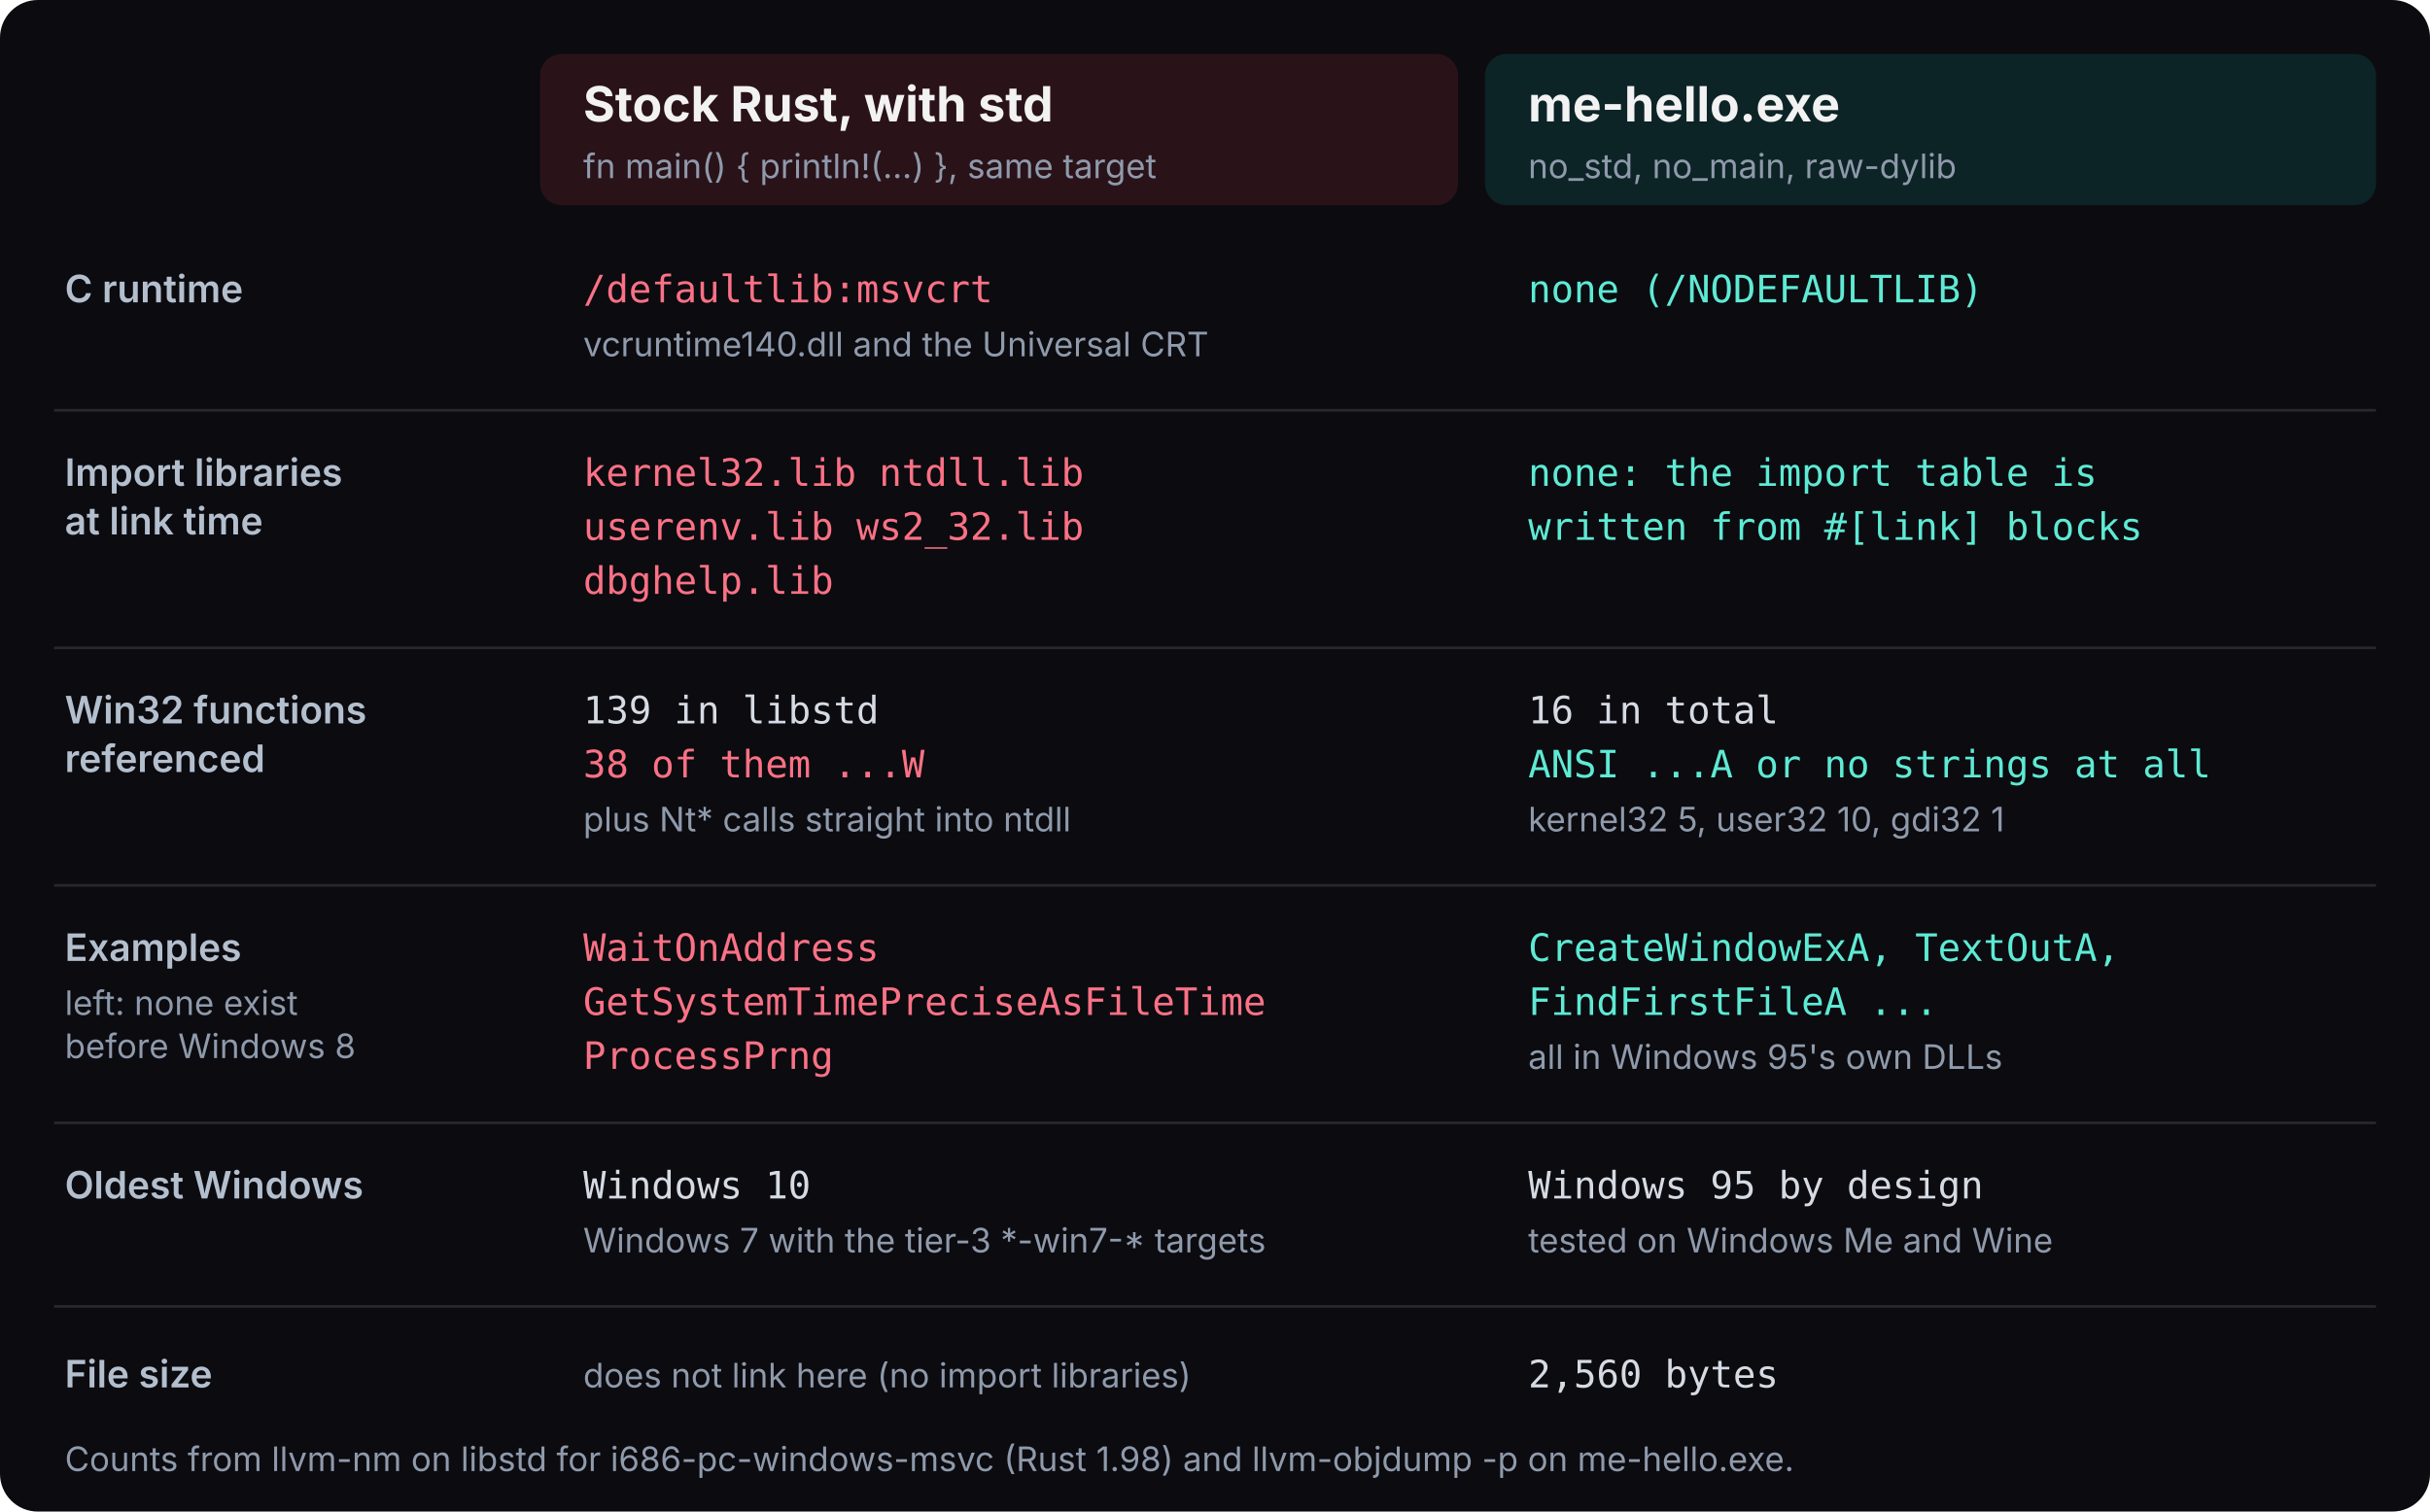
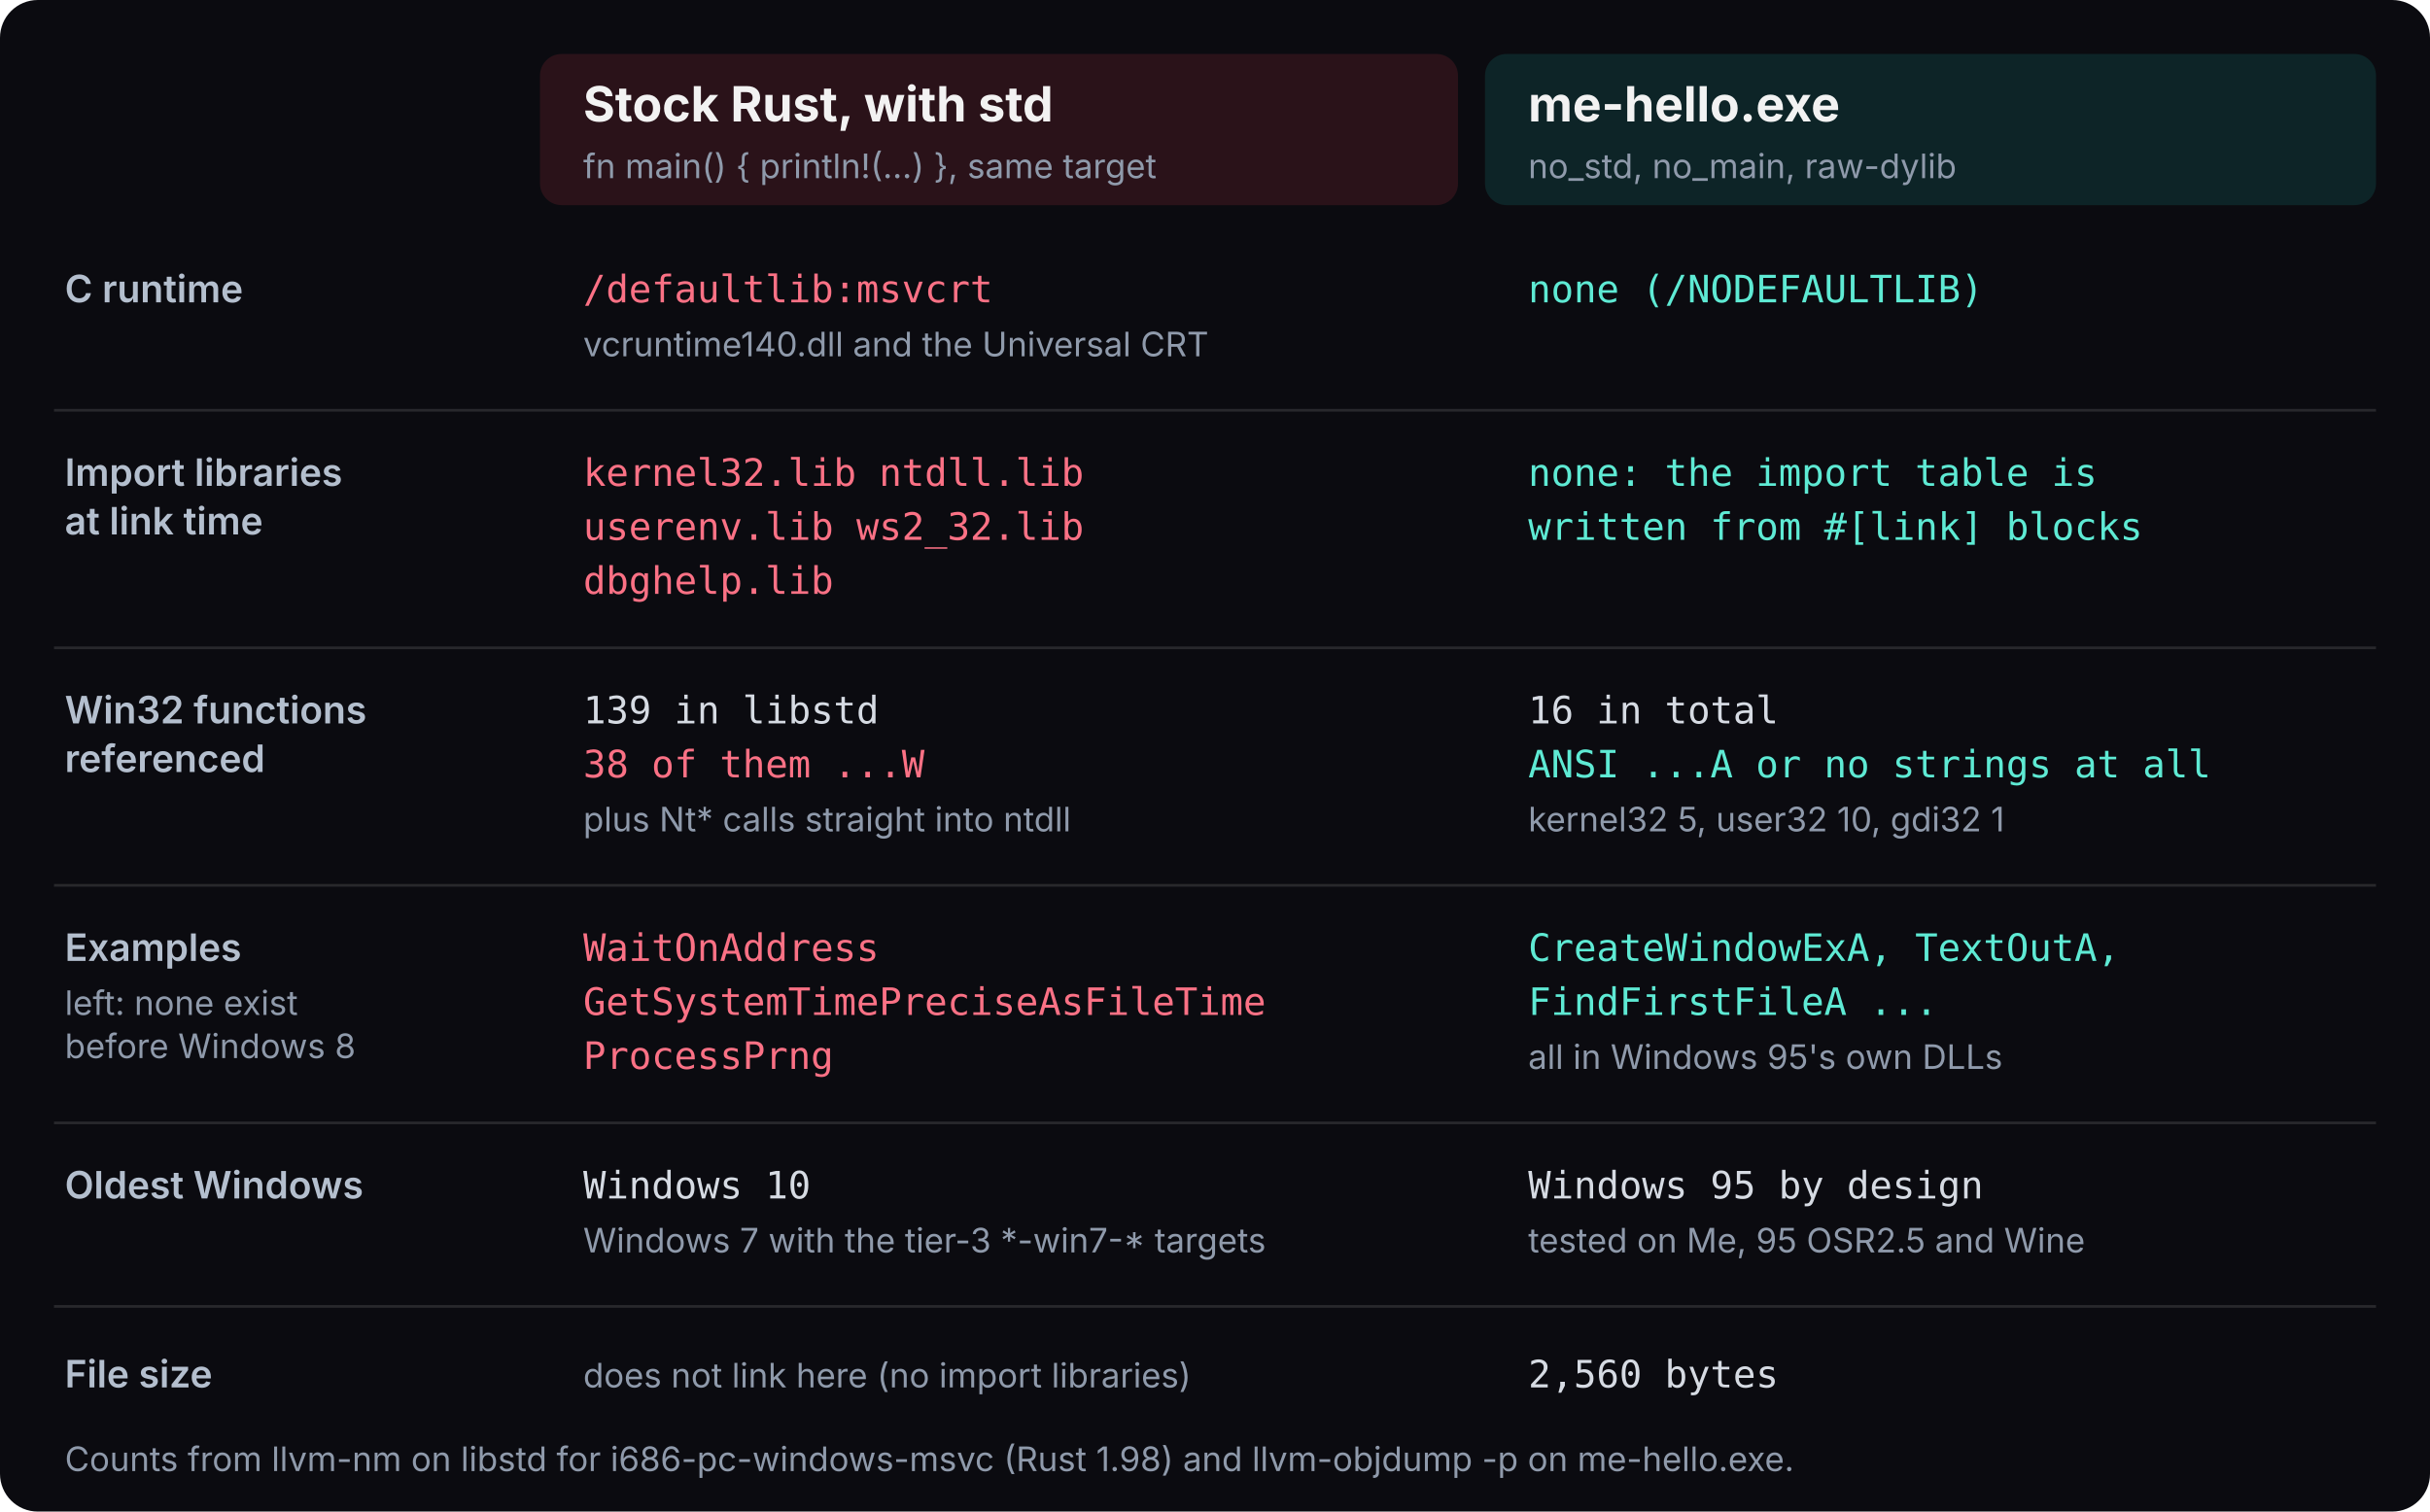
<svg xmlns="http://www.w3.org/2000/svg" viewBox="0 0 900 560" width="900" height="560" role="img" aria-labelledby="t d">
  <style>
    .h { font: 700 18px 'Space Grotesk', 'Inter', 'DejaVu Sans', sans-serif; fill: #f2f2f2; }
    .row { font: 600 14px 'Inter', 'DejaVu Sans', sans-serif; fill: #b4bfce; }
    .t { font: 400 14px 'JetBrains Mono', 'DejaVu Sans Mono', monospace; fill: #d6dbe3; }
    .bad { font: 400 14px 'JetBrains Mono', 'DejaVu Sans Mono', monospace; fill: #fb7185; }
    .good { font: 400 14px 'JetBrains Mono', 'DejaVu Sans Mono', monospace; fill: #5eead4; }
    .m { font: 400 12.5px 'Inter', 'DejaVu Sans', sans-serif; fill: #8f9aab; }
    .rule { stroke: rgba(255,255,255,0.12); stroke-width: 1; }
  </style>
  <rect width="900" height="560" rx="14" fill="#0b0b10" />
  <rect x="200" y="20" width="340" height="56" rx="8" fill="#2a1219" />
  <rect x="550" y="20" width="330" height="56" rx="8" fill="#0d2427" />
  <text x="216" y="45" class="h">Stock Rust, with std</text>
  <text x="216" y="66" class="m">fn main() { println!(…) }, same target</text>
  <text x="566" y="45" class="h">me-hello.exe</text>
  <text x="566" y="66" class="m">no_std, no_main, raw-dylib</text>
  <text x="24" y="112" class="row">C runtime</text>
  <text x="216" y="112" class="bad">/defaultlib:msvcrt</text>
  <text x="216" y="132" class="m">vcruntime140.dll and the Universal CRT</text>
  <text x="566" y="112" class="good">none (/NODEFAULTLIB)</text>
  <line x1="20" y1="152" x2="880" y2="152" class="rule" />
  <text x="24" y="180" class="row">Import libraries</text>
  <text x="24" y="198" class="row">at link time</text>
  <text x="216" y="180" class="bad">kernel32.lib ntdll.lib</text>
  <text x="216" y="200" class="bad">userenv.lib ws2_32.lib</text>
  <text x="216" y="220" class="bad">dbghelp.lib</text>
  <text x="566" y="180" class="good">none: the import table is</text>
  <text x="566" y="200" class="good">written from #[link] blocks</text>
  <line x1="20" y1="240" x2="880" y2="240" class="rule" />
  <text x="24" y="268" class="row">Win32 functions</text>
  <text x="24" y="286" class="row">referenced</text>
  <text x="216" y="268" class="t">139 in libstd</text>
  <text x="216" y="288" class="bad">38 of them ...W</text>
  <text x="216" y="308" class="m">plus Nt* calls straight into ntdll</text>
  <text x="566" y="268" class="t">16 in total</text>
  <text x="566" y="288" class="good">ANSI ...A or no strings at all</text>
  <text x="566" y="308" class="m">kernel32 5, user32 10, gdi32 1</text>
  <line x1="20" y1="328" x2="880" y2="328" class="rule" />
  <text x="24" y="356" class="row">Examples</text>
  <text x="24" y="376" class="m">left: none exist</text>
  <text x="24" y="392" class="m">before Windows 8</text>
  <text x="216" y="356" class="bad">WaitOnAddress</text>
  <text x="216" y="376" class="bad">GetSystemTimePreciseAsFileTime</text>
  <text x="216" y="396" class="bad">ProcessPrng</text>
  <text x="566" y="356" class="good">CreateWindowExA, TextOutA,</text>
  <text x="566" y="376" class="good">FindFirstFileA ...</text>
  <text x="566" y="396" class="m">all in Windows 95's own DLLs</text>
  <line x1="20" y1="416" x2="880" y2="416" class="rule" />
  <text x="24" y="444" class="row">Oldest Windows</text>
  <text x="216" y="444" class="t">Windows 10</text>
  <text x="216" y="464" class="m">Windows 7 with the tier-3 *-win7-* targets</text>
  <text x="566" y="444" class="t">Windows 95 by design</text>
-   <text x="566" y="464" class="m">tested on Windows Me and Wine</text>
+   <text x="566" y="464" class="m">tested on Me, 95 OSR2.5 and Wine</text>
  <line x1="20" y1="484" x2="880" y2="484" class="rule" />
  <text x="24" y="514" class="row">File size</text>
  <text x="216" y="514" class="m">does not link here (no import libraries)</text>
  <text x="566" y="514" class="t">2,560 bytes</text>
  <text x="24" y="545" class="m">Counts from llvm-nm on libstd for i686-pc-windows-msvc (Rust 1.98) and llvm-objdump -p on me-hello.exe.</text>
</svg>
